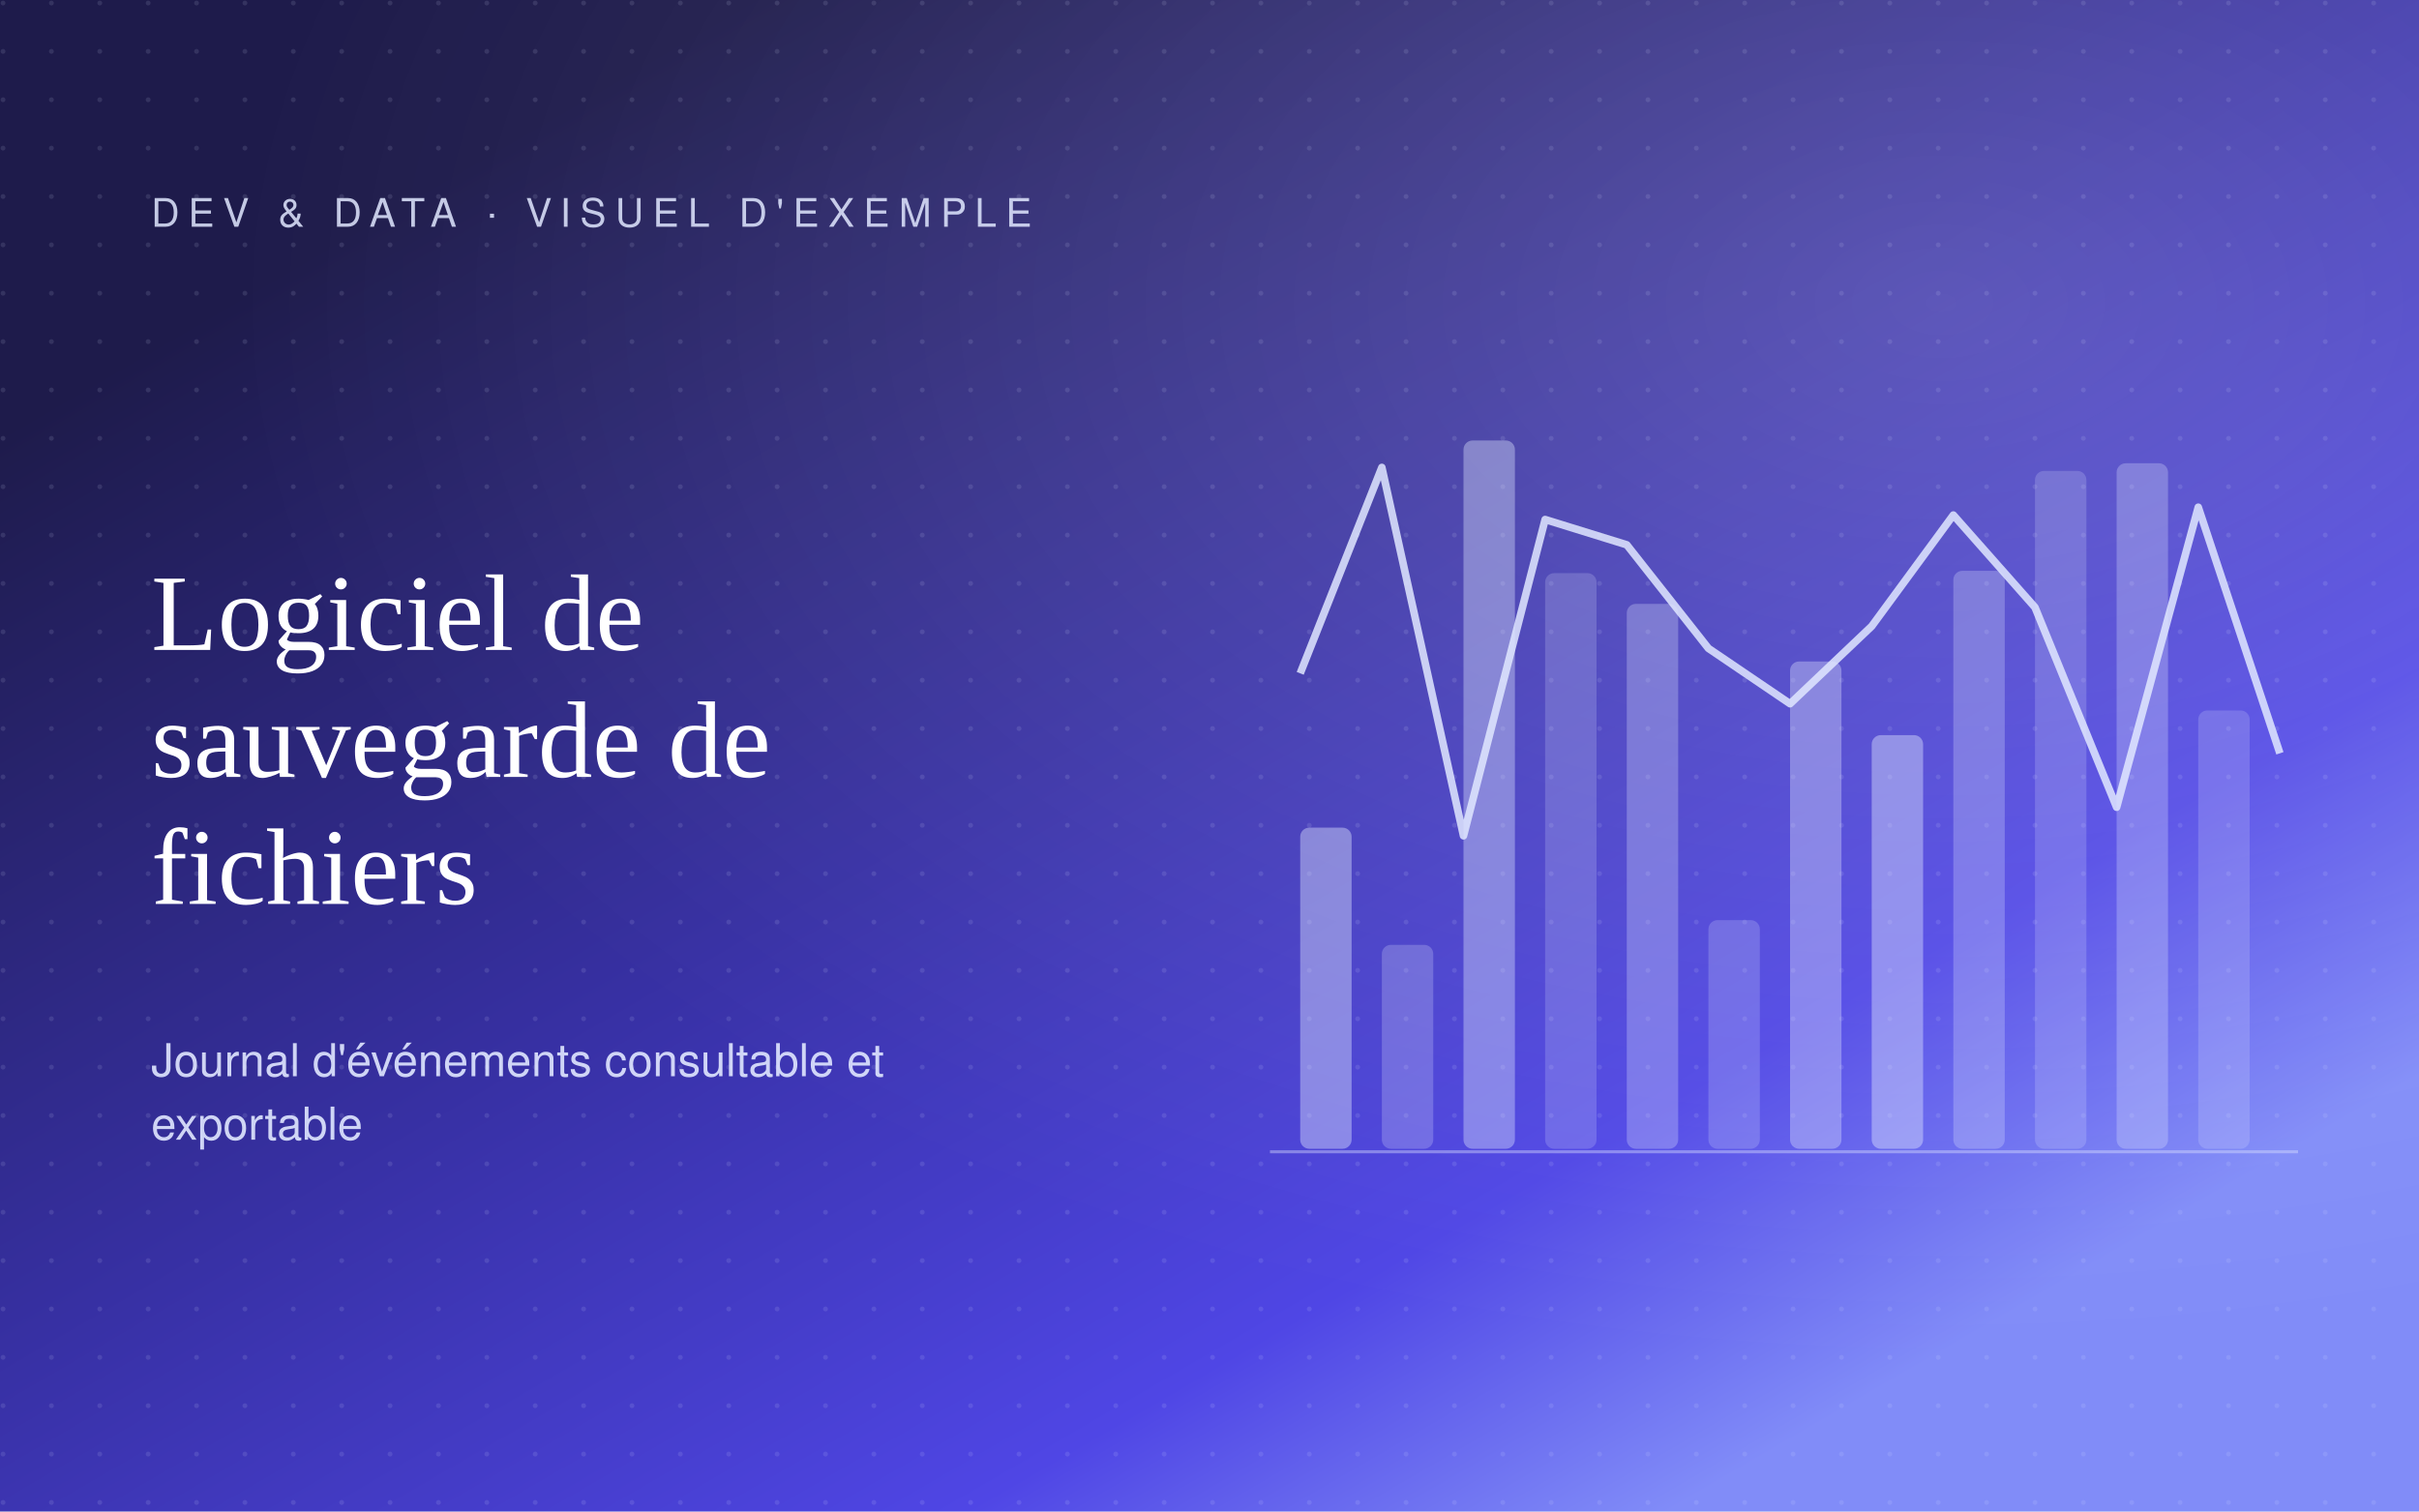
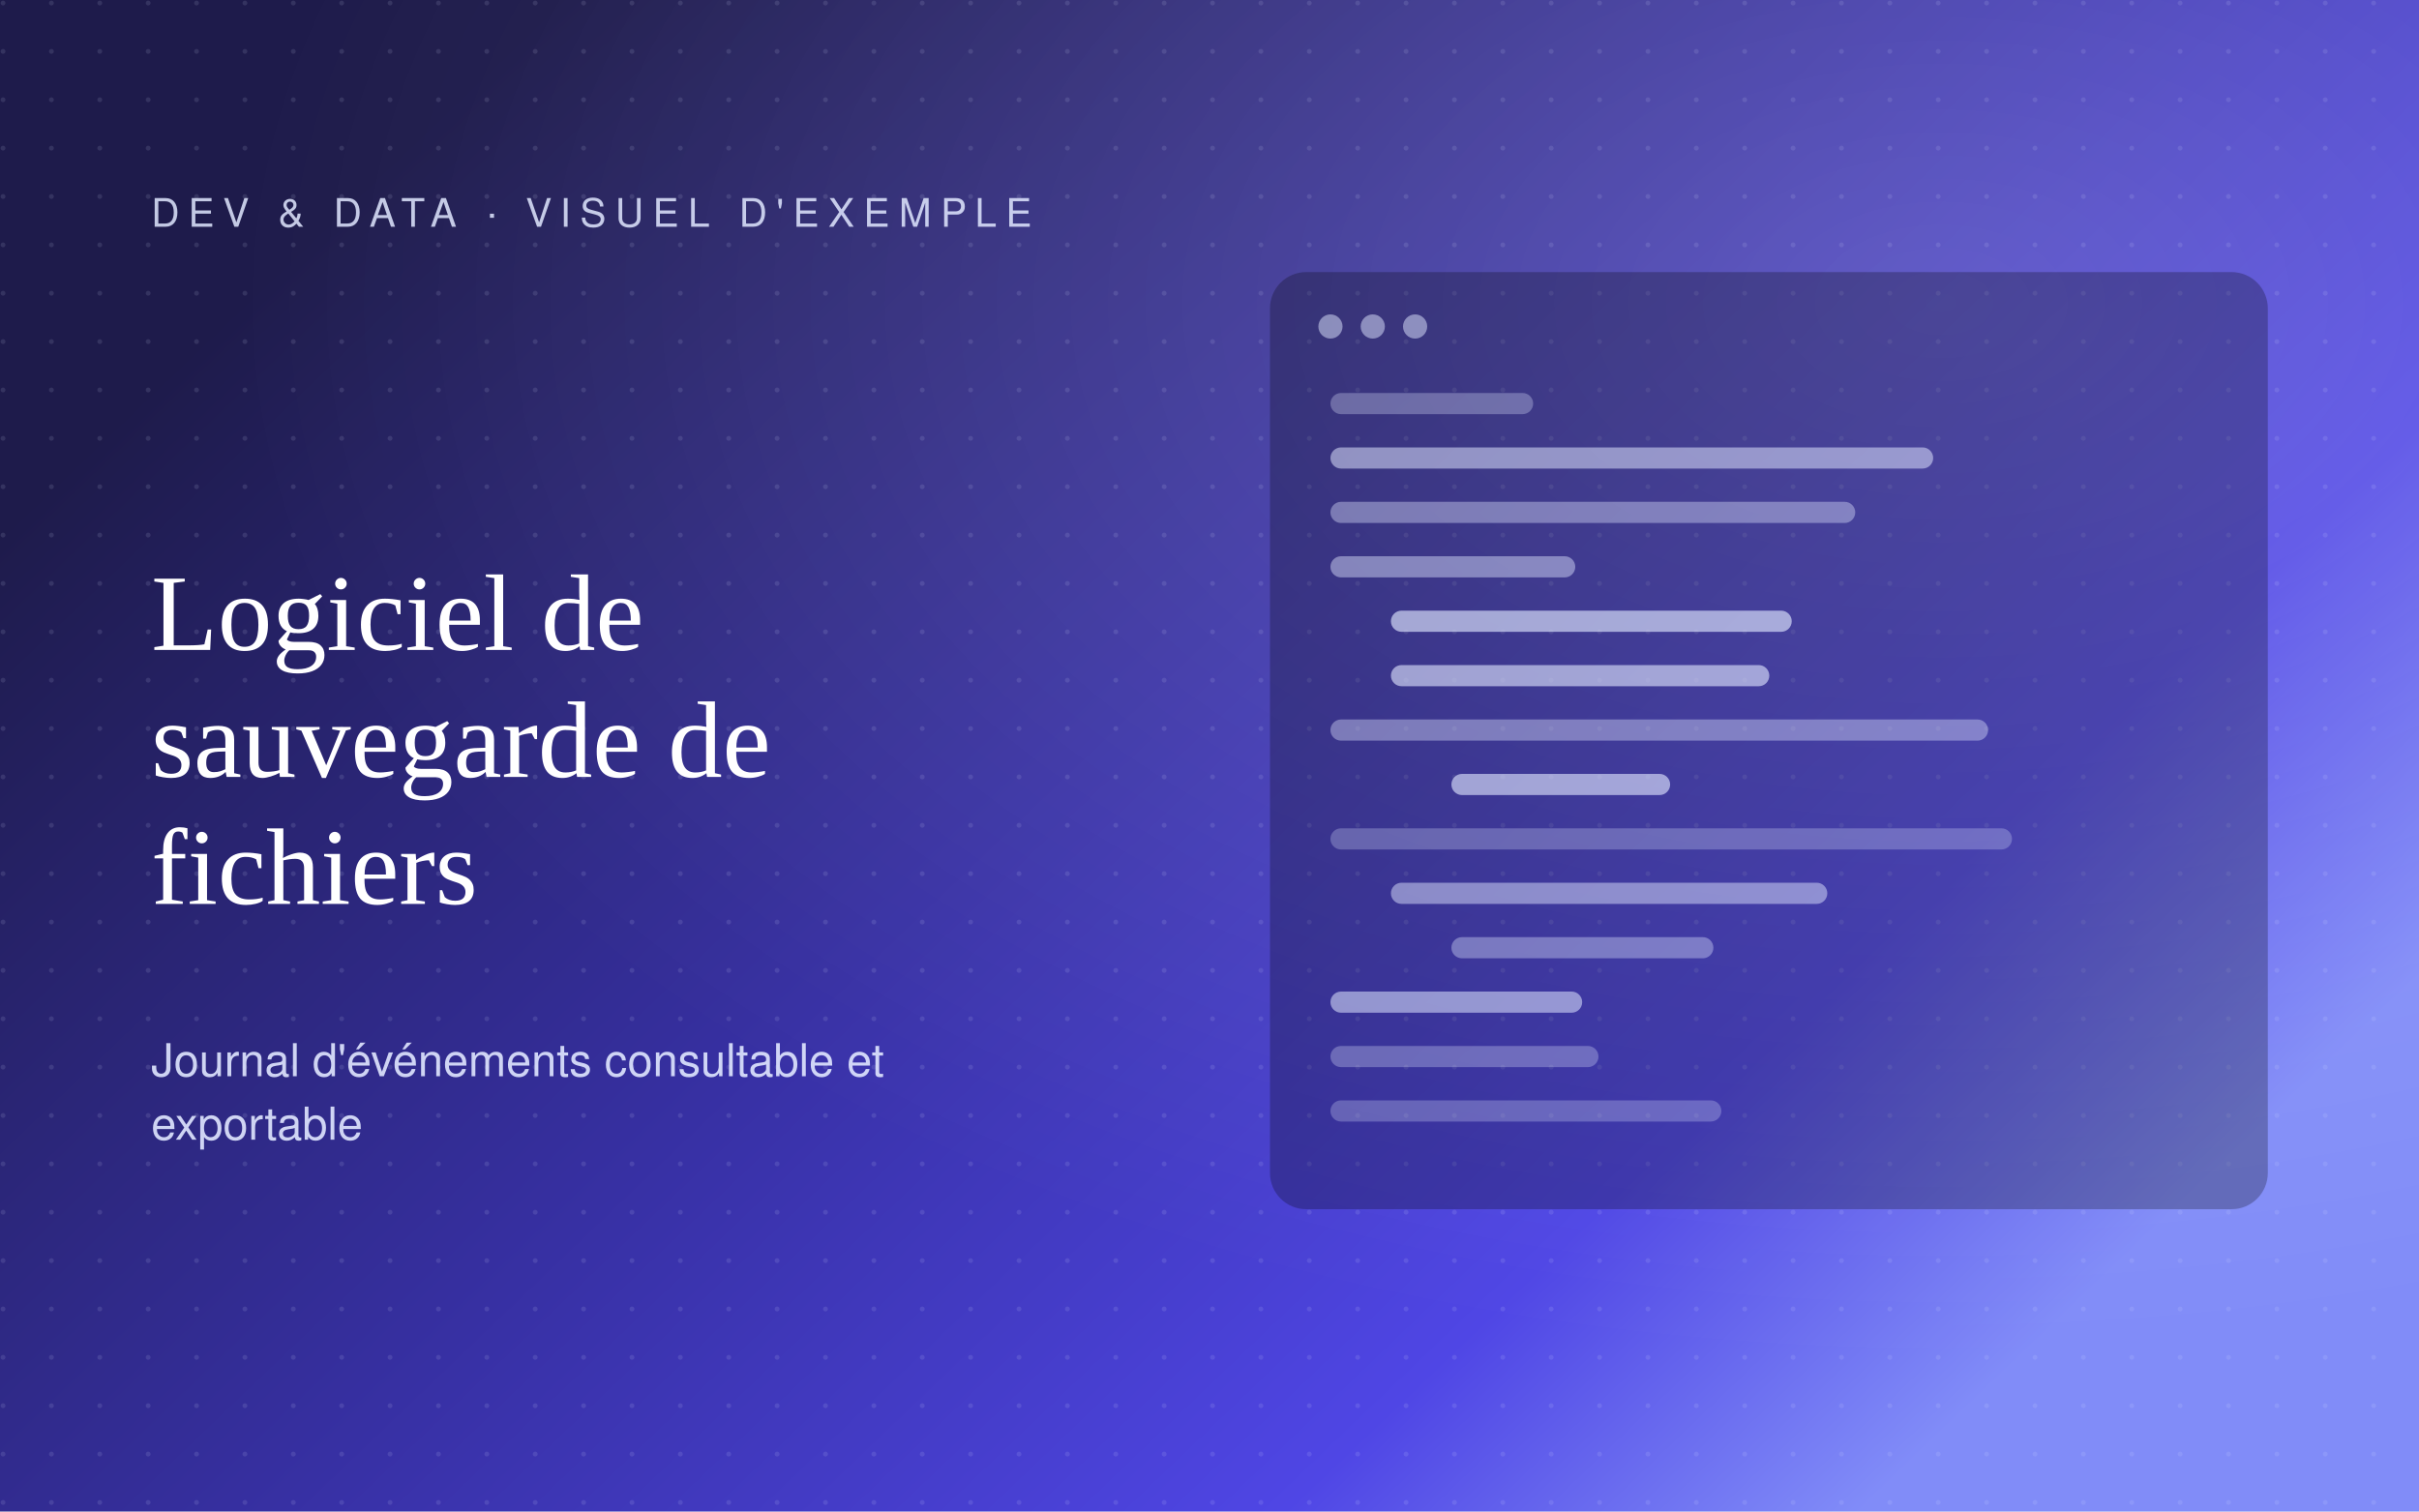
<svg xmlns="http://www.w3.org/2000/svg" width="1600" height="1000" viewBox="0 0 1600 1000" role="img" aria-label="Logiciel de sauvegarde de fichiers">
  <defs>
-     <linearGradient id="bg" gradientTransform="rotate(48 .5 .5)">
+     <linearGradient id="bg" gradientTransform="rotate(33 .5 .5)">
      <stop offset="0" stop-color="#1e1b4b" />
      <stop offset=".45" stop-color="#3730a3" />
      <stop offset=".8" stop-color="#4f46e5" />
      <stop offset="1" stop-color="#818cf8" />
    </linearGradient>
    <radialGradient id="glow" cx=".8" cy=".2" r=".7">
      <stop offset="0" stop-color="#fff" stop-opacity=".18" />
      <stop offset="1" stop-color="#fff" stop-opacity="0" />
    </radialGradient>
  </defs>
  <rect width="1600" height="1000" fill="url(#bg)" />
  <rect width="1600" height="1000" fill="url(#glow)" />
  <pattern id="g" width="32" height="32" patternUnits="userSpaceOnUse">
    <circle cx="2" cy="2" r="1.6" fill="#e0e7ff" opacity="0.12" />
  </pattern>
  <rect width="1600" height="1000" fill="url(#g)" />
-   <rect x="860" y="547.56" width="34" height="212.44" rx="6" fill="#e0e7ff" opacity="0.421" />
-   <rect x="914" y="625.095" width="34" height="134.905" rx="6" fill="#e0e7ff" opacity="0.239" />
-   <rect x="968" y="291.422" width="34" height="468.578" rx="6" fill="#e0e7ff" opacity="0.385" />
-   <rect x="1022" y="379.184" width="34" height="380.816" rx="6" fill="#e0e7ff" opacity="0.201" />
-   <rect x="1076" y="399.525" width="34" height="360.475" rx="6" fill="#e0e7ff" opacity="0.29" />
-   <rect x="1130" y="608.755" width="34" height="151.245" rx="6" fill="#e0e7ff" opacity="0.211" />
-   <rect x="1184" y="437.626" width="34" height="322.374" rx="6" fill="#e0e7ff" opacity="0.361" />
-   <rect x="1238" y="486.349" width="34" height="273.651" rx="6" fill="#e0e7ff" opacity="0.424" />
-   <rect x="1292" y="377.652" width="34" height="382.348" rx="6" fill="#e0e7ff" opacity="0.276" />
-   <rect x="1346" y="311.542" width="34" height="448.458" rx="6" fill="#e0e7ff" opacity="0.203" />
-   <rect x="1400" y="306.495" width="34" height="453.505" rx="6" fill="#e0e7ff" opacity="0.288" />
-   <rect x="1454" y="470.038" width="34" height="289.962" rx="6" fill="#e0e7ff" opacity="0.198" />
-   <path d="M 860 445.47 L 914 309.241 L 968 552.961 L 1022 343.711 L 1076 360.442 L 1130 428.954 L 1184 465.582 L 1238 414.31 L 1292 340.75 L 1346 401.804 L 1400 534.063 L 1454 335.567 L 1508 498.363" fill="none" stroke="#e0e7ff" stroke-width="5" stroke-linejoin="round" opacity="0.85" />
-   <line x1="840" y1="762" x2="1520" y2="762" stroke="#e0e7ff" stroke-width="2" opacity="0.4" />
+   <rect x="840" y="180" width="660" height="620" rx="24" fill="#000" opacity="0.25" />
+   <circle cx="880" cy="216" r="8" fill="#e0e7ff" opacity="0.5" />
+   <circle cx="908" cy="216" r="8" fill="#e0e7ff" opacity="0.5" />
+   <circle cx="936" cy="216" r="8" fill="#e0e7ff" opacity="0.5" />
+   <rect x="880" y="260" width="134.077" height="14" rx="7" fill="#e0e7ff" opacity="0.306" />
+   <rect x="880" y="296" width="398.668" height="14" rx="7" fill="#e0e7ff" opacity="0.526" />
+   <rect x="880" y="332" width="347.116" height="14" rx="7" fill="#e0e7ff" opacity="0.398" />
+   <rect x="880" y="368" width="161.93" height="14" rx="7" fill="#e0e7ff" opacity="0.453" />
+   <rect x="920" y="404" width="265.115" height="14" rx="7" fill="#e0e7ff" opacity="0.639" />
+   <rect x="920" y="440" width="250.264" height="14" rx="7" fill="#e0e7ff" opacity="0.611" />
+   <rect x="880" y="476" width="434.977" height="14" rx="7" fill="#e0e7ff" opacity="0.395" />
+   <rect x="960" y="512" width="144.684" height="14" rx="7" fill="#e0e7ff" opacity="0.619" />
+   <rect x="880" y="548" width="450.796" height="14" rx="7" fill="#e0e7ff" opacity="0.276" />
+   <rect x="920" y="584" width="288.632" height="14" rx="7" fill="#e0e7ff" opacity="0.487" />
+   <rect x="960" y="620" width="173.289" height="14" rx="7" fill="#e0e7ff" opacity="0.376" />
+   <rect x="880" y="656" width="166.51" height="14" rx="7" fill="#e0e7ff" opacity="0.543" />
+   <rect x="880" y="692" width="177.277" height="14" rx="7" fill="#e0e7ff" opacity="0.303" />
+   <rect x="880" y="728" width="258.56" height="14" rx="7" fill="#e0e7ff" opacity="0.276" />
  <text x="100" y="150" font-family="Helvetica, Arial, sans-serif" font-size="26" letter-spacing="6" fill="#e0e7ff" opacity="0.85">DEV &amp; DATA · VISUEL D'EXEMPLE</text>
  <text x="100" y="430" font-family="Georgia, 'Times New Roman', serif" font-size="72" fill="#ffffff">Logiciel de</text>
  <text x="100" y="514" font-family="Georgia, 'Times New Roman', serif" font-size="72" fill="#ffffff">sauvegarde de</text>
  <text x="100" y="598" font-family="Georgia, 'Times New Roman', serif" font-size="72" fill="#ffffff">fichiers</text>
  <text x="100" y="712" font-family="Helvetica, Arial, sans-serif" font-size="30" fill="#e0e7ff" opacity="0.9">Journal d'événements consultable et</text>
  <text x="100" y="754" font-family="Helvetica, Arial, sans-serif" font-size="30" fill="#e0e7ff" opacity="0.9">exportable</text>
</svg>
